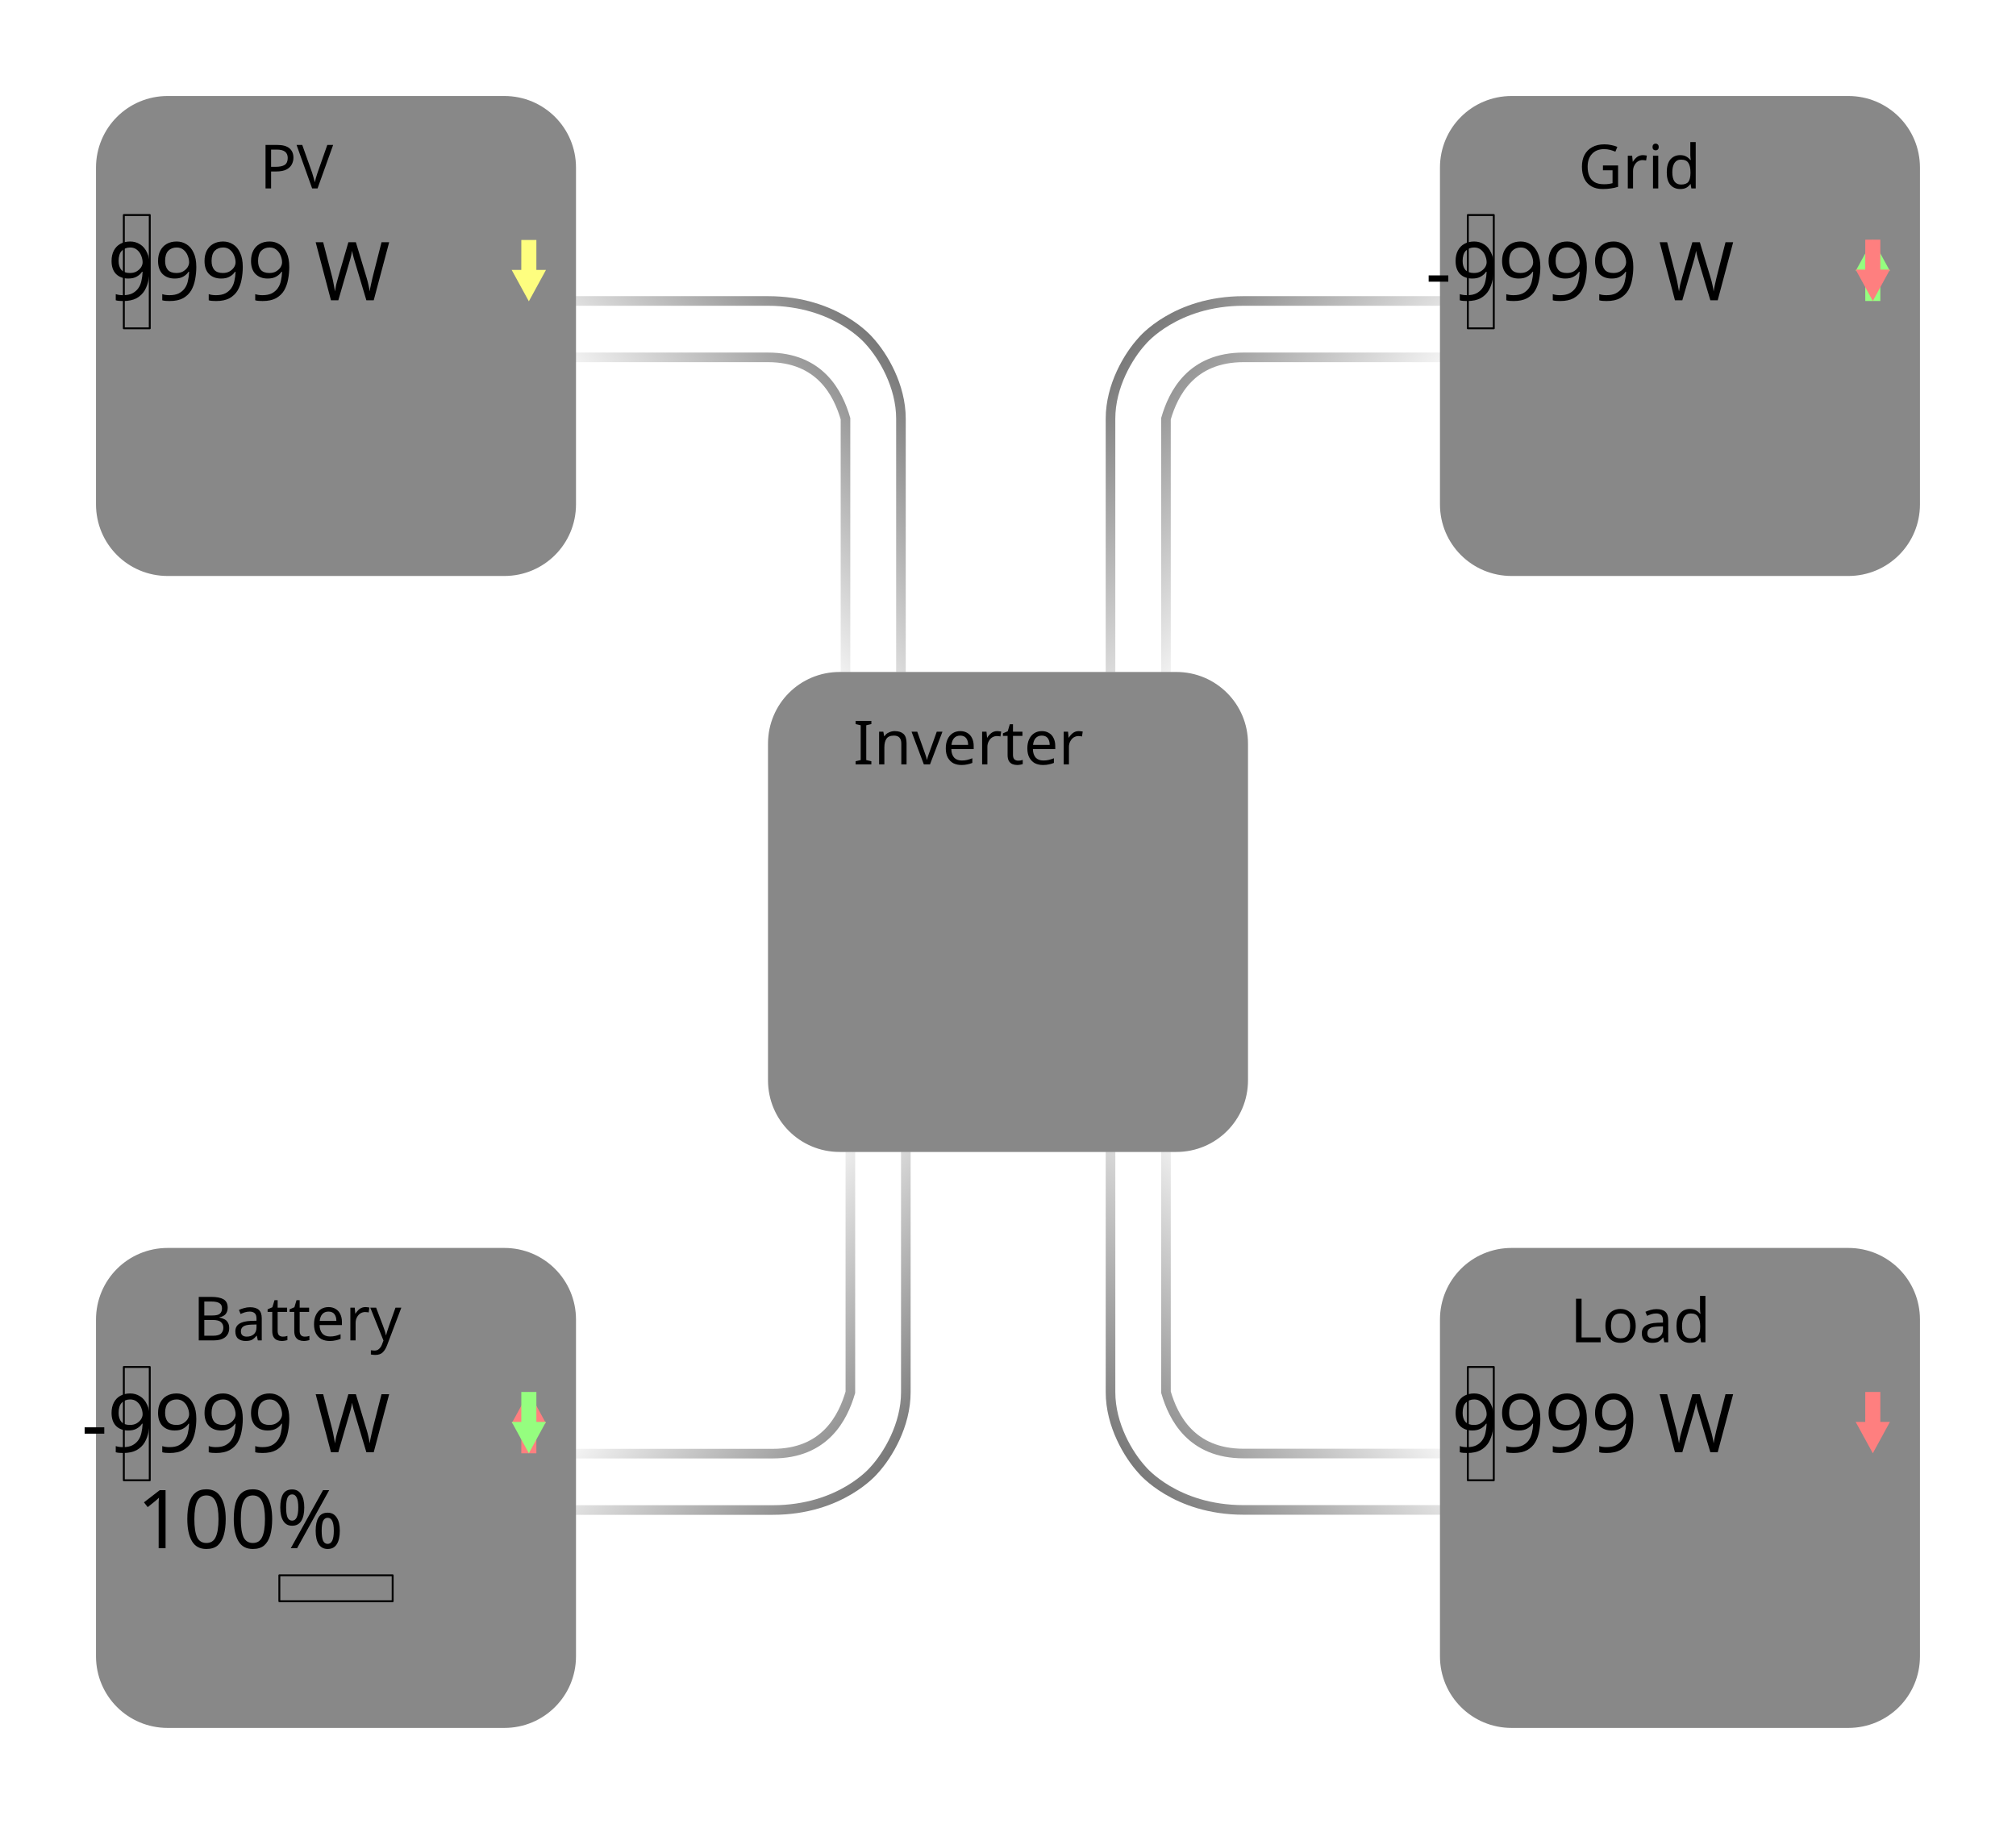
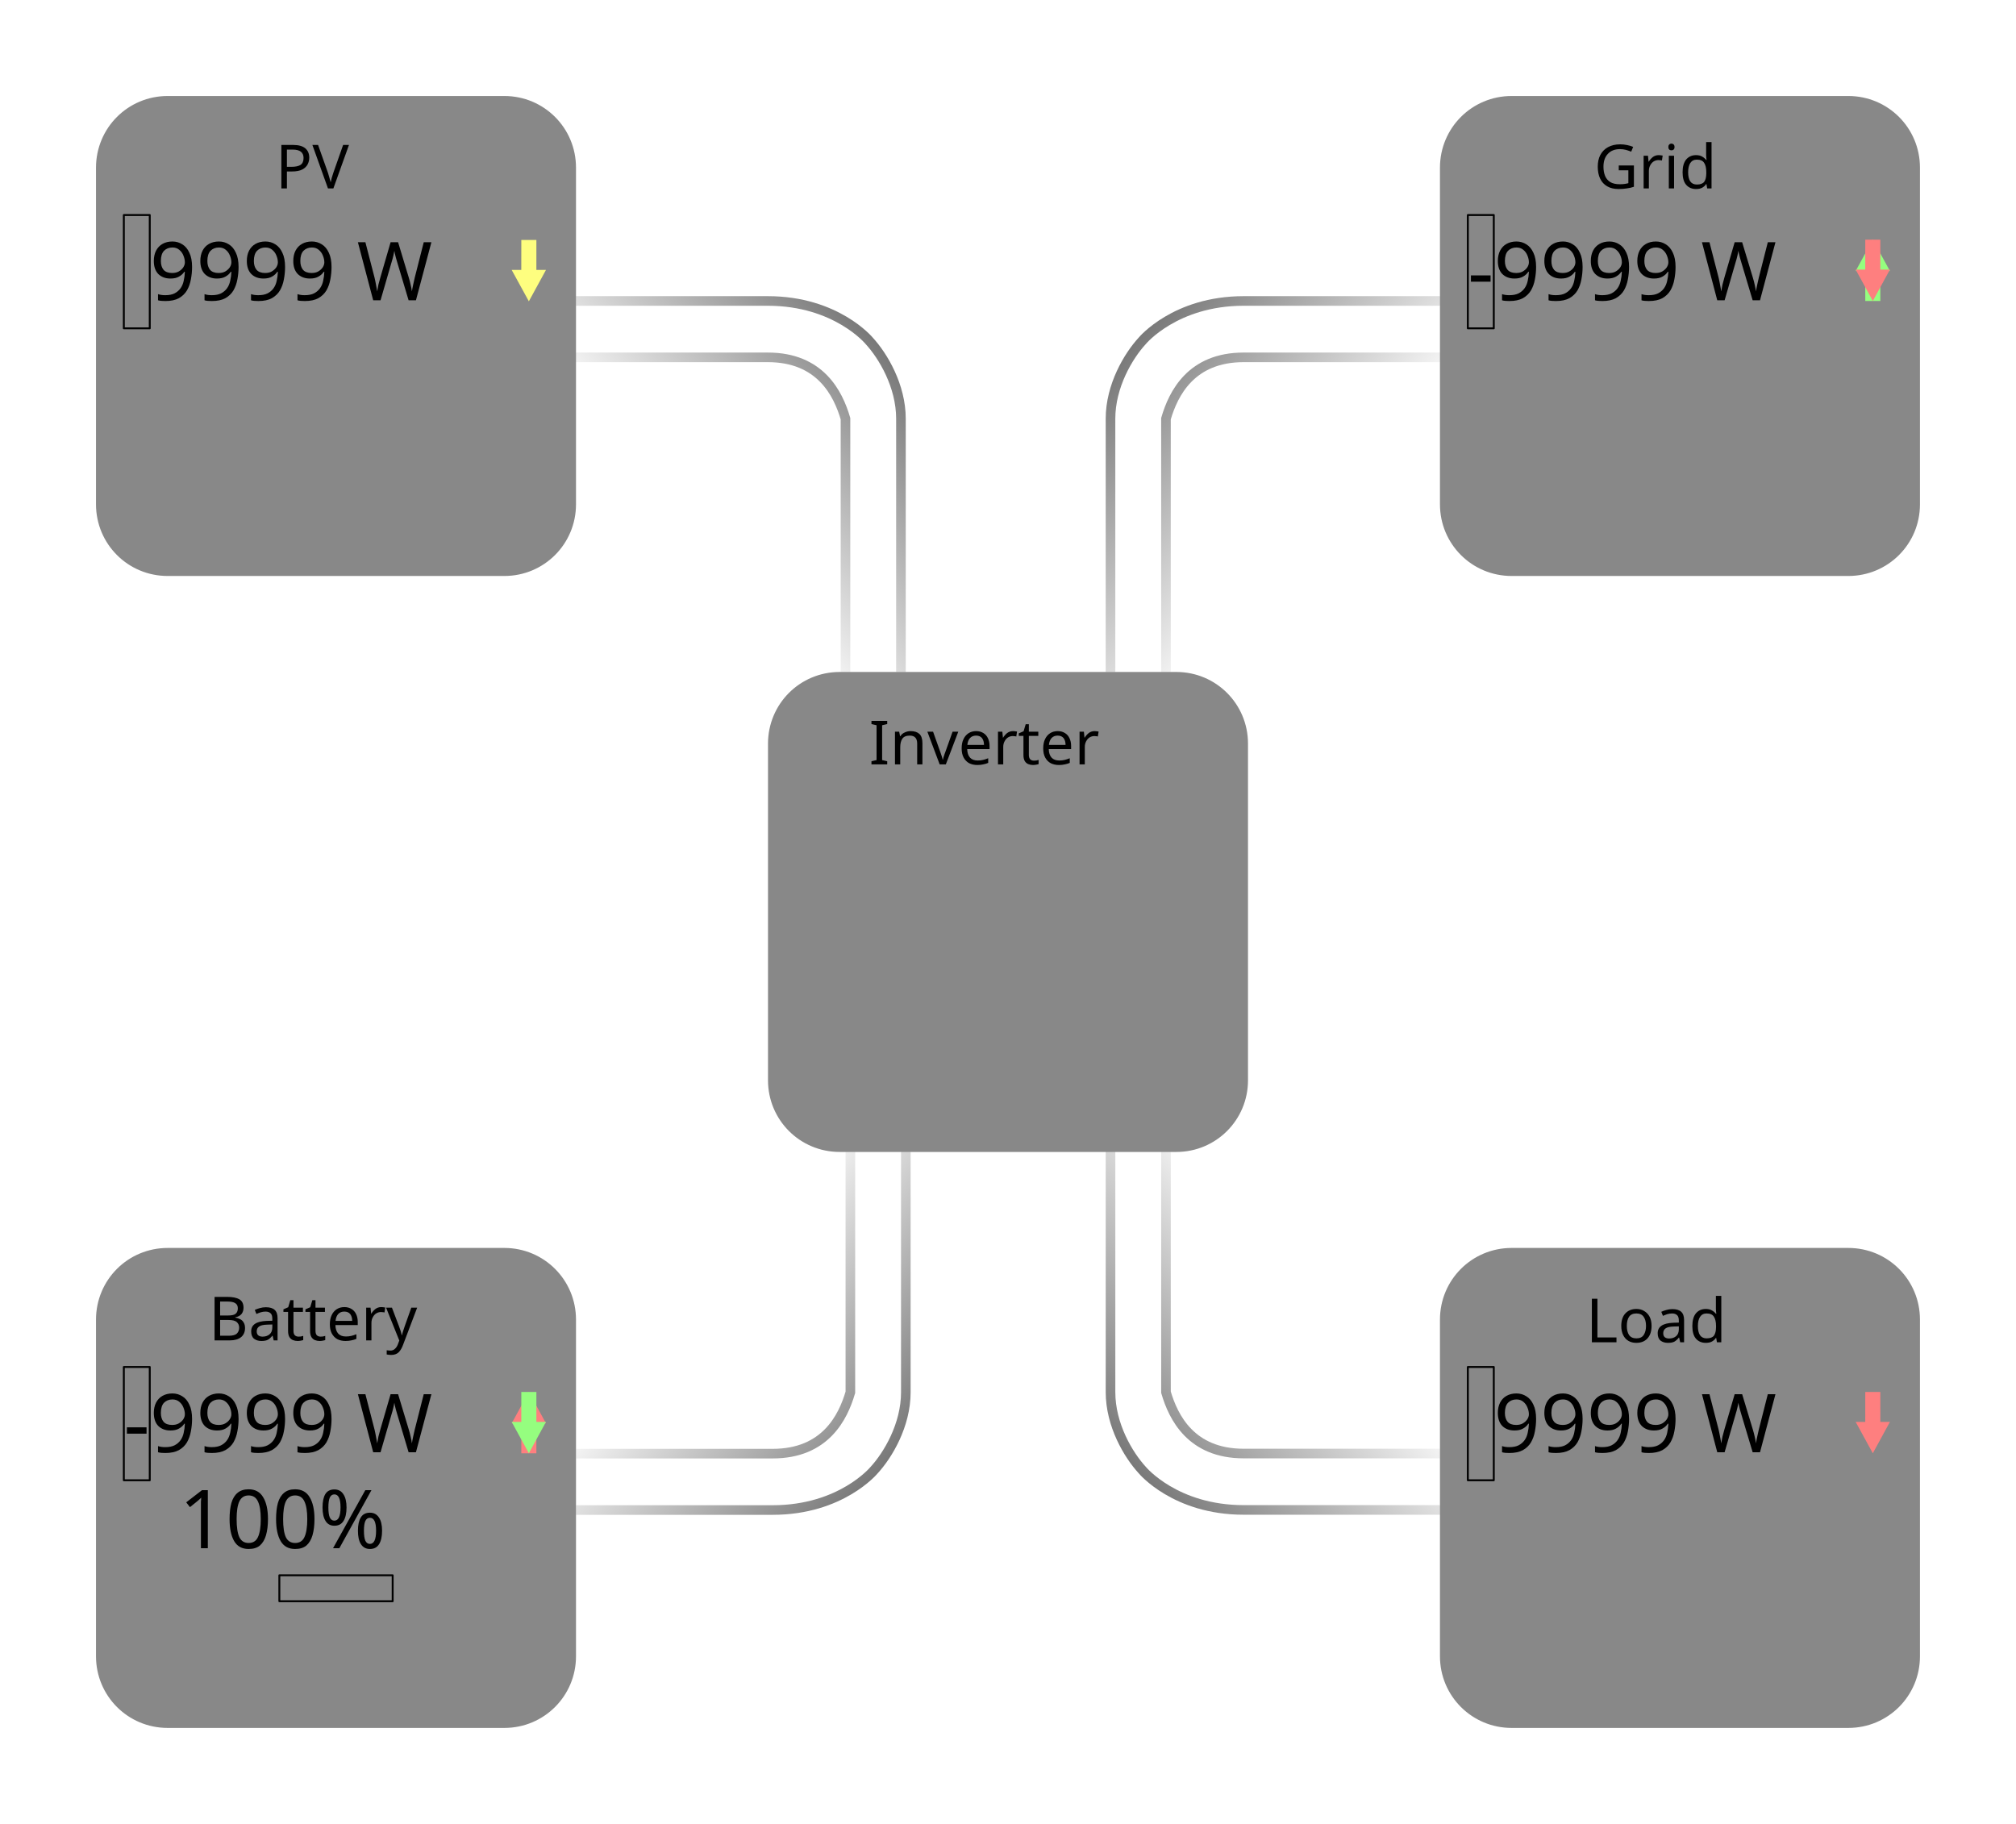
<svg xmlns="http://www.w3.org/2000/svg" xmlns:xlink="http://www.w3.org/1999/xlink" width="210mm" height="190mm" version="1.1" viewBox="0 0 210 190">
  <defs>
    <linearGradient id="linearGradient16789">
      <stop offset="0" />
-       <stop style="stop-opacity:0" offset="1" />
+       <stop stop-opacity="0" offset="1" />
    </linearGradient>
    <linearGradient id="linearGradient16791" x1="111.73" x2="71.177" y1="168.52" y2="134.08" gradientTransform="translate(-.0063622 .0059764)" gradientUnits="userSpaceOnUse" xlink:href="#linearGradient16789" />
    <linearGradient id="linearGradient17936" x1="111.73" x2="71.177" y1="168.52" y2="134.08" gradientTransform="matrix(-1 0 0 1 210.04 1.9437e-5)" gradientUnits="userSpaceOnUse" xlink:href="#linearGradient16789" />
    <linearGradient id="linearGradient18228" x1="111.73" x2="71.177" y1="168.52" y2="134.08" gradientTransform="rotate(180 105.02 94.323)" gradientUnits="userSpaceOnUse" xlink:href="#linearGradient16789" />
    <linearGradient id="linearGradient20201" x1="111.73" x2="71.177" y1="168.52" y2="134.08" gradientTransform="matrix(1 0 0 -1 -.51471 188.65)" gradientUnits="userSpaceOnUse" xlink:href="#linearGradient16789" />
  </defs>
-   <g id="current-power-anim-battery-discharge" transform="translate(-15.346)">
-     <path d="m61.4 152.3v4l3.464-2z" style="fill:#7ffefe" />
-     <path d="m66.4 152.3v4l3.464-2z" style="fill:#7ffefe" />
-     <path d="m71.4 152.3v4l3.464-2z" style="fill:#7ffefe" />
-   </g>
-   <g id="current-power-anim-battery-charge" transform="rotate(90 100.62 145.19)">
-     <path d="m61.4 152.3v4l3.464-2z" style="fill:#7ffefe" />
-     <path d="m66.4 152.3v4l3.464-2z" style="fill:#7ffefe" />
-     <path d="m71.4 152.3v4l3.464-2z" style="fill:#7ffefe" />
-   </g>
-   <g id="current-power-anim-load" transform="matrix(0 1 1 0 -35.776 44.575)">
-     <path d="m61.4 152.3v4l3.464-2z" style="fill:#7ffefe" />
-     <path d="m66.4 152.3v4l3.464-2z" style="fill:#7ffefe" />
-     <path d="m71.4 152.3v4l3.464-2z" style="fill:#7ffefe" />
-   </g>
-   <g id="current-power-anim-grid-buy" transform="rotate(180 112.69 94.323)">
-     <path d="m61.4 152.3v4l3.464-2z" style="fill:#7ffefe" />
-     <path d="m66.4 152.3v4l3.464-2z" style="fill:#7ffefe" />
-     <path d="m71.4 152.3v4l3.464-2z" style="fill:#7ffefe" />
-   </g>
-   <g id="current-power-anim-grid-sell" transform="rotate(-90 54.941 90.717)">
-     <path d="m61.4 152.3v4l3.464-2z" style="fill:#7ffefe" />
-     <path d="m66.4 152.3v4l3.464-2z" style="fill:#7ffefe" />
-     <path d="m71.4 152.3v4l3.464-2z" style="fill:#7ffefe" />
-   </g>
-   <g id="current-power-anim-pv" transform="matrix(1 0 0 -1 -15.331 188.65)">
-     <path d="m61.4 152.3v4l3.464-2z" style="fill:#7ffefe" />
-     <path d="m66.4 152.3v4l3.464-2z" style="fill:#7ffefe" />
-     <path d="m71.4 152.3v4l3.464-2z" style="fill:#7ffefe" />
-   </g>
-   <path id="current-power-arrow-path-grid" d="m164.89 34.339h-34.975c-7.126 0-9.416 4.104-9.416 4.104-1.459 1.583-1.977 4.745-1.977 8.159v38.495" style="fill:none" />
-   <path id="current-power-arrow-path-pv" d="m44.595 34.316h34.975c7.126 0 9.416 4.104 9.416 4.104 1.459 1.583 1.977 4.745 1.977 8.159v38.495" style="fill:none" />
-   <path id="current-power-arrow-path-battery" d="m45.048 154.4h34.975c7.126 0 9.416-4.104 9.416-4.104 1.459-1.583 1.977-4.745 1.977-8.159v-38.495" style="fill:none" />
-   <path id="current-power-arrow-path-load" d="m164.9 154.58h-34.975c-7.126 0-9.416-4.104-9.416-4.104-1.459-1.583-1.977-4.745-1.977-8.159v-38.495" style="fill:none" />
-   <g>
-     <path x="80.49" y="70.49" width="49.02" height="49.02" ry="6.974" d="m87.464 70.49h35.072c3.864 0 6.974 3.11 6.974 6.974v35.072c0 3.864-3.11 6.974-6.974 6.974h-35.072c-3.864 0-6.974-3.11-6.974-6.974v-35.072c0-3.864 3.11-6.974 6.974-6.974z" style="fill:#888;stroke-linecap:round;stroke-linejoin:round;stroke-width:.98;stroke:#888" />
-     <path x="150.49" y="10.49" width="49.02" height="49.02" ry="6.974" d="m157.46 10.49h35.072c3.864 0 6.974 3.11 6.974 6.974v35.072c0 3.864-3.11 6.974-6.974 6.974h-35.072c-3.864 0-6.974-3.11-6.974-6.974v-35.072c0-3.864 3.11-6.974 6.974-6.974z" style="fill:#888;stroke-linecap:round;stroke-linejoin:round;stroke-width:.98;stroke:#888" />
-     <path x="150.49" y="130.49" width="49.02" height="49.02" ry="6.974" d="m157.46 130.49h35.072c3.864 0 6.974 3.11 6.974 6.974v35.072c0 3.864-3.11 6.974-6.974 6.974h-35.072c-3.864 0-6.974-3.11-6.974-6.974v-35.072c0-3.864 3.11-6.974 6.974-6.974z" style="fill:#888;stroke-linecap:round;stroke-linejoin:round;stroke-width:.98;stroke:#888" />
-     <path x="10.49" y="10.49" width="49.02" height="49.02" ry="6.974" d="m17.464 10.49h35.072c3.864 0 6.974 3.11 6.974 6.974v35.072c0 3.864-3.11 6.974-6.974 6.974h-35.072c-3.864 0-6.974-3.11-6.974-6.974v-35.072c0-3.864 3.11-6.974 6.974-6.974z" style="fill:#888;stroke-linecap:round;stroke-linejoin:round;stroke-width:.98;stroke:#888" />
-     <path x="10.49" y="130.49" width="49.02" height="49.02" ry="6.974" d="m17.464 130.49h35.072c3.864 0 6.974 3.11 6.974 6.974v35.072c0 3.864-3.11 6.974-6.974 6.974h-35.072c-3.864 0-6.974-3.11-6.974-6.974v-35.072c0-3.864 3.11-6.974 6.974-6.974z" style="fill:#888;stroke-linecap:round;stroke-linejoin:round;stroke-width:.98;stroke:#888" />
-     <text id="current-power-label-inverter" x="105.003" y="79.629" style="font-family:sans-serif;font-size:6.35px;line-height:1.25;stroke-width:.265;text-align:center;text-anchor:middle" xml:space="preserve">
-       <tspan x="105.003" y="79.629" style="font-size:6.35px;stroke-width:.265;text-align:center;text-anchor:middle">Inverter</tspan>
-     </text>
-     <text id="current-power-label-grid" x="174.916" y="19.629" style="font-family:sans-serif;font-size:6.35px;line-height:1.25;stroke-width:.265;text-align:center;text-anchor:middle" xml:space="preserve">
-       <tspan x="174.916" y="19.629" style="font-size:6.35px;stroke-width:.265;text-align:center;text-anchor:middle">Grid</tspan>
-     </text>
-     <text id="current-power-label-load" x="175.007" y="139.825" style="font-family:sans-serif;font-size:6.35px;line-height:1.25;stroke-width:.265;text-align:center;text-anchor:middle" xml:space="preserve">
-       <tspan x="175.007" y="139.825" style="font-size:6.35px;stroke-width:.265;text-align:center;text-anchor:middle">Load</tspan>
-     </text>
-     <text id="current-power-label-pv" x="35.003" y="19.629" style="font-family:sans-serif;font-size:6.35px;line-height:1.25;stroke-width:.265;text-align:center;text-anchor:middle" xml:space="preserve">
-       <tspan x="35.003" y="19.629" style="font-size:6.35px;stroke-width:.265;text-align:center;text-anchor:middle">PV</tspan>
-     </text>
-     <text id="current-power-pv" transform="scale(.99999 1)" x="51.652" y="31.283" style="font-family:sans-serif;font-size:8.467px;line-height:1.25;stroke-width:.265;text-align:end;text-anchor:end" xml:space="preserve">
-       <tspan x="51.652" y="31.283" style="font-size:8.467px;stroke-width:.265;text-align:end;text-anchor:end">9999 W</tspan>
-     </text>
-     <text id="current-power-grid" transform="scale(.99999 1)" x="191.654" y="31.283" style="font-family:sans-serif;font-size:8.467px;line-height:1.25;stroke-width:.265;text-align:end;text-anchor:end" xml:space="preserve">
-       <tspan x="191.654" y="31.283" style="font-size:8.467px;stroke-width:.265;text-align:end;text-anchor:end">-9999 W</tspan>
-     </text>
-     <text id="current-power-battery" transform="scale(.99999 1)" x="51.652" y="151.282" style="font-family:sans-serif;font-size:8.467px;line-height:1.25;stroke-width:.265;text-align:end;text-anchor:end" xml:space="preserve">
-       <tspan x="51.652" y="151.282" style="font-size:8.467px;stroke-width:.265;text-align:end;text-anchor:end">-9999 W</tspan>
-     </text>
-     <text id="current-power-soc" transform="scale(.99999 1)" x="46.818" y="161.282" style="font-family:sans-serif;font-size:8.467px;line-height:1.25;stroke-width:.265;text-align:end;text-anchor:end" xml:space="preserve">
-       <tspan x="46.818" y="161.282" style="font-size:8.467px;stroke-width:.265;text-align:end;text-anchor:end">100%</tspan>
-     </text>
-     <text id="current-power-label-battery" x="35.078" y="139.629" style="font-family:sans-serif;font-size:6.35px;line-height:1.25;stroke-width:.265;text-align:center;text-anchor:middle" xml:space="preserve">
-       <tspan x="35.078" y="139.629" style="font-size:6.35px;stroke-width:.265;text-align:center;text-anchor:middle">Battery</tspan>
-     </text>
-     <path id="current-power-arrow-battery-discharge" d="m54.304 151.39h1.569l-0.001-3.12h1l-1.783-3.269-1.789 3.269h1l0.004 3.12" style="fill:#fe7f7f" />
-     <path id="current-power-arrow-battery-charge" d="m54.304 145h1.569l-0.001 3.12h1l-1.783 3.269-1.789-3.269h1l0.004-3.12" style="fill:#95fe7f" />
-     <path id="current-power-arrow-pv" d="m54.304 25h1.569l-0.001 3.12h1l-1.783 3.269-1.789-3.269h1l0.004-3.12" style="fill:#fefe7f" />
-     <rect id="current-power-bar-pv" x="12.899" y="22.399" width="2.701" height="11.802" style="fill:none;stroke-linecap:square;stroke-linejoin:round;stroke-width:.198;stroke:#000" />
-     <rect id="current-power-bar-grid" x="152.9" y="22.399" width="2.702" height="11.802" style="fill:none;stroke-linecap:square;stroke-linejoin:round;stroke-width:.198;stroke:#000" />
-     <rect id="current-power-bar-battery" x="12.899" y="142.4" width="2.701" height="11.802" style="fill:none;stroke-linecap:square;stroke-linejoin:round;stroke-width:.198;stroke:#000" />
-     <rect id="current-power-bar-soc" transform="rotate(90)" x="164.1" y="-40.902" width="2.702" height="11.803" style="fill:none;stroke-linecap:square;stroke-linejoin:round;stroke-width:.198;stroke:#000" />
-     <path id="current-power-arrow-grid-sell" d="m194.3 31.352h1.569l-1e-3 -3.12h1l-1.783-3.269-1.789 3.269h1l4e-3 3.12" style="fill:#95fe7f" />
-     <path id="current-power-arrow-grid-buy" d="m194.3 24.963h1.569l-1e-3 3.12h1l-1.783 3.269-1.789-3.269h1l4e-3 -3.12" style="fill:#fe7f7f" />
-     <text id="current-power-load" transform="scale(.99999 1)" x="191.654" y="151.282" style="font-family:sans-serif;font-size:8.467px;line-height:1.25;stroke-width:.265;text-align:end;text-anchor:end" xml:space="preserve">
-       <tspan x="191.654" y="151.282" style="font-size:8.467px;stroke-width:.265;text-align:end;text-anchor:end">9999 W</tspan>
-     </text>
-     <rect id="current-power-bar-load" x="152.9" y="142.4" width="2.702" height="11.802" style="fill:none;stroke-linecap:square;stroke-linejoin:round;stroke-width:.198;stroke:#000" />
-     <path id="current-power-arrow-load" d="m194.3 145h1.569l-1e-3 3.12h1l-1.783 3.269-1.789-3.269h1l4e-3 -3.12" style="fill:#fe7f7f" />
-     <path d="m60.006 157.3h20.487c7.126 0 10.55-4.145 10.55-4.145 1.459-1.583 3.314-4.703 3.314-8.118v-25.04m-5.777 2e-3v25.038c-0.767 2.628-2.629 6.389-8.087 6.389h-20.487" style="fill:none;stroke:url(#linearGradient16791)" />
-     <path d="m150 157.29h-20.457c-7.126 0-10.55-4.145-10.55-4.145-1.459-1.583-3.314-4.703-3.314-8.118v-25.036m5.777 5e-3v25.031c0.767 2.628 2.629 6.389 8.087 6.389h20.457" style="fill:none;stroke:url(#linearGradient17936)" />
-     <path d="m150 31.352h-20.458c-7.126 0-10.55 4.145-10.55 4.145-1.459 1.583-3.314 4.703-3.314 8.118v26.381m5.777 0.007v-26.388c0.767-2.628 2.629-6.389 8.087-6.389h20.473" style="fill:none;stroke:url(#linearGradient18228)" />
-     <path d="m60.001 31.352h19.983c7.126 0 10.55 4.145 10.55 4.145 1.459 1.583 3.314 4.703 3.314 8.118v26.381m-5.777 0.007v-26.388c-0.767-2.628-2.629-6.389-8.087-6.389h-19.998" style="fill:none;stroke:url(#linearGradient20201)" />
-   </g>
+   <path id="current-power-battery-discharge-arrow-one" class="current-power-battery-discharge-arrow" d="m46.054 152.3v4l3.464-2z" fill="#7ffefe" />
+   <path id="current-power-battery-discharge-arrow-two" class="current-power-battery-discharge-arrow" d="m51.054 152.3v4l3.464-2z" fill="#7ffefe" />
+   <path id="current-power-battery-discharge-arrow-three" class="current-power-battery-discharge-arrow" d="m56.054 152.3v4l3.464-2z" fill="#7ffefe" />
+   <path id="current-power-battery-charge-arrow-one" class="current-power-battery-charge-arrow" d="m93.51 105.97h-4l2 3.464z" fill="#7ffefe" />
+   <path id="current-power-battery-charge-arrow-two" class="current-power-battery-charge-arrow" d="m93.51 110.97h-4l2 3.464z" fill="#7ffefe" />
+   <path id="current-power-battery-charge-arrow-three" class="current-power-battery-charge-arrow" d="m93.51 115.97h-4l2 3.464z" fill="#7ffefe" />
+   <path id="current-power-load-arrow-one" class="current-power-load-arrow" d="m116.52 105.98h4l-2 3.464z" fill="#7ffefe" />
+   <path id="current-power-load-arrow-two" class="current-power-load-arrow" d="m116.52 110.98h4l-2 3.464z" fill="#7ffefe" />
+   <path id="current-power-load-arrow-three" class="current-power-load-arrow" d="m116.52 115.98h4l-2 3.464z" fill="#7ffefe" />
+   <path id="current-power-grid-buy-arrow-one" class="current-power-grid-buy-arrow" d="m163.98 36.346v-4l-3.464 2z" fill="#7ffefe" />
+   <path id="current-power-grid-buy-arrow-two" class="current-power-grid-buy-arrow" d="m158.98 36.346v-4l-3.464 2z" fill="#7ffefe" />
+   <path id="current-power-grid-buy-arrow-three" class="current-power-grid-buy-arrow" d="m153.98 36.346v-4l-3.464 2z" fill="#7ffefe" />
+   <path id="current-power-grid-sell-arrow-one" class="current-power-grid-sell-arrow" d="m116.52 84.258h4l-2-3.464z" fill="#7ffefe" />
+   <path id="current-power-grid-sell-arrow-two" class="current-power-grid-sell-arrow" d="m116.52 79.258h4l-2-3.464z" fill="#7ffefe" />
+   <path id="current-power-grid-sell-arrow-three" class="current-power-grid-sell-arrow" d="m116.52 74.258h4l-2-3.464z" fill="#7ffefe" />
+   <path id="current-power-pv-arrow-one" class="current-power-pv-arrow" d="m46.069 36.35v-4l3.464 2z" fill="#7ffefe" />
+   <path id="current-power-pv-arrow-two" class="current-power-pv-arrow" d="m51.069 36.35v-4l3.464 2z" fill="#7ffefe" />
+   <path id="current-power-pv-arrow-three" class="current-power-pv-arrow" d="m56.069 36.35v-4l3.464 2z" fill="#7ffefe" />
+   <path id="current-power-arrow-path-grid-buy" d="m164.89 34.339h-34.975c-7.126 0-9.416 4.104-9.416 4.104-1.459 1.583-2.506 4.745-2.506 8.159v38.495" fill="none" />
+   <path id="current-power-arrow-path-grid-sell" d="m119.05 85.097v-38.495c0-3.415-0.011-6.577 1.448-8.159 0 0 2.29-3.575 9.416-3.575h34.975" fill="none" />
+   <path id="current-power-arrow-path-pv" d="m44.595 34.316h34.975c7.126 0 9.416 4.104 9.416 4.104 1.459 1.583 2.506 4.745 2.506 8.159v38.495" fill="none" />
+   <path id="current-power-arrow-path-battery-discharge" d="m45.048 154.4h34.975c7.126 0 9.416-4.104 9.416-4.104 1.459-1.583 2.506-4.745 2.506-8.159v-38.495" fill="none" />
+   <path id="current-power-arrow-path-battery-charge" d="m90.887 103.64v38.495c0 3.415 0.011 6.577-1.448 8.159 0 0-2.29 3.575-9.416 3.575h-34.975" fill="none" />
+   <path id="current-power-arrow-path-load" d="m118 103.82v38.495c0 3.415 1.047 6.577 2.506 8.159 0 0 2.29 4.104 9.416 4.104h34.975" fill="none" />
+   <path x="80.49" y="70.49" width="49.02" height="49.02" ry="6.974" d="m87.464 70.49h35.072c3.864 0 6.974 3.11 6.974 6.974v35.072c0 3.864-3.11 6.974-6.974 6.974h-35.072c-3.864 0-6.974-3.11-6.974-6.974v-35.072c0-3.864 3.11-6.974 6.974-6.974z" fill="#888" stroke="#888" stroke-linecap="round" stroke-linejoin="round" stroke-width=".98" />
+   <path x="150.49" y="10.49" width="49.02" height="49.02" ry="6.974" d="m157.46 10.49h35.072c3.864 0 6.974 3.11 6.974 6.974v35.072c0 3.864-3.11 6.974-6.974 6.974h-35.072c-3.864 0-6.974-3.11-6.974-6.974v-35.072c0-3.864 3.11-6.974 6.974-6.974z" fill="#888" stroke="#888" stroke-linecap="round" stroke-linejoin="round" stroke-width=".98" />
+   <path x="150.49" y="130.49" width="49.02" height="49.02" ry="6.974" d="m157.46 130.49h35.072c3.864 0 6.974 3.11 6.974 6.974v35.072c0 3.864-3.11 6.974-6.974 6.974h-35.072c-3.864 0-6.974-3.11-6.974-6.974v-35.072c0-3.864 3.11-6.974 6.974-6.974z" fill="#888" stroke="#888" stroke-linecap="round" stroke-linejoin="round" stroke-width=".98" />
+   <path x="10.49" y="10.49" width="49.02" height="49.02" ry="6.974" d="m17.464 10.49h35.072c3.864 0 6.974 3.11 6.974 6.974v35.072c0 3.864-3.11 6.974-6.974 6.974h-35.072c-3.864 0-6.974-3.11-6.974-6.974v-35.072c0-3.864 3.11-6.974 6.974-6.974z" fill="#888" stroke="#888" stroke-linecap="round" stroke-linejoin="round" stroke-width=".98" />
+   <path x="10.49" y="130.49" width="49.02" height="49.02" ry="6.974" d="m17.464 130.49h35.072c3.864 0 6.974 3.11 6.974 6.974v35.072c0 3.864-3.11 6.974-6.974 6.974h-35.072c-3.864 0-6.974-3.11-6.974-6.974v-35.072c0-3.864 3.11-6.974 6.974-6.974z" fill="#888" stroke="#888" stroke-linecap="round" stroke-linejoin="round" stroke-width=".98" />
+   <text id="current-power-label-inverter" x="105.003" y="79.629" font-family="sans-serif" font-size="6.35px" stroke-width=".265" text-align="center" text-anchor="middle" style="line-height:1.25" xml:space="preserve">
+     <tspan x="105.003" y="79.629" font-size="6.35px" stroke-width=".265" text-align="center" text-anchor="middle">Inverter</tspan>
+   </text>
+   <text id="current-power-label-grid" x="174.916" y="19.629" font-family="sans-serif" font-size="6.35px" stroke-width=".265" text-align="center" text-anchor="middle" style="line-height:1.25" xml:space="preserve">
+     <tspan x="174.916" y="19.629" font-size="6.35px" stroke-width=".265" text-align="center" text-anchor="middle">Grid</tspan>
+   </text>
+   <text id="current-power-label-load" x="175.007" y="139.825" font-family="sans-serif" font-size="6.35px" stroke-width=".265" text-align="center" text-anchor="middle" style="line-height:1.25" xml:space="preserve">
+     <tspan x="175.007" y="139.825" font-size="6.35px" stroke-width=".265" text-align="center" text-anchor="middle">Load</tspan>
+   </text>
+   <text id="current-power-label-pv" x="35.003" y="19.629" font-family="sans-serif" font-size="6.35px" stroke-width=".265" text-align="center" text-anchor="middle" style="line-height:1.25" xml:space="preserve">
+     <tspan x="35.003" y="19.629" font-size="6.35px" stroke-width=".265" text-align="center" text-anchor="middle">PV</tspan>
+   </text>
+   <text id="current-power-pv" transform="scale(.99999 1)" x="51.652" y="31.283" font-family="sans-serif" font-size="8.467px" stroke-width=".265" text-align="end" text-anchor="end" style="line-height:1.25" xml:space="preserve">
+     <tspan x="51.652" y="31.283" font-size="8.467px" stroke-width=".265" text-align="end" text-anchor="end">9999 W</tspan>
+   </text>
+   <text id="current-power-grid" transform="scale(.99999 1)" x="191.654" y="31.283" font-family="sans-serif" font-size="8.467px" stroke-width=".265" text-align="end" text-anchor="end" style="line-height:1.25" xml:space="preserve">
+     <tspan x="191.654" y="31.283" font-size="8.467px" stroke-width=".265" text-align="end" text-anchor="end">-9999 W</tspan>
+   </text>
+   <text id="current-power-battery" transform="scale(.99999 1)" x="51.652" y="151.282" font-family="sans-serif" font-size="8.467px" stroke-width=".265" text-align="end" text-anchor="end" style="line-height:1.25" xml:space="preserve">
+     <tspan x="51.652" y="151.282" font-size="8.467px" stroke-width=".265" text-align="end" text-anchor="end">-9999 W</tspan>
+   </text>
+   <text id="current-power-soc" transform="scale(.99999 1)" x="46.818" y="161.282" font-family="sans-serif" font-size="8.467px" stroke-width=".265" text-align="end" text-anchor="end" style="line-height:1.25" xml:space="preserve">
+     <tspan x="46.818" y="161.282" font-size="8.467px" stroke-width=".265" text-align="end" text-anchor="end">100%</tspan>
+   </text>
+   <text id="current-power-label-battery" x="35.078" y="139.629" font-family="sans-serif" font-size="6.35px" stroke-width=".265" text-align="center" text-anchor="middle" style="line-height:1.25" xml:space="preserve">
+     <tspan x="35.078" y="139.629" font-size="6.35px" stroke-width=".265" text-align="center" text-anchor="middle">Battery</tspan>
+   </text>
+   <path id="current-power-arrow-battery-discharge" d="m54.304 151.39h1.569l-0.001-3.12h1l-1.783-3.269-1.789 3.269h1l0.004 3.12" fill="#fe7f7f" />
+   <path id="current-power-arrow-battery-charge" d="m54.304 145h1.569l-0.001 3.12h1l-1.783 3.269-1.789-3.269h1l0.004-3.12" fill="#95fe7f" />
+   <path id="current-power-arrow-pv" d="m54.304 25h1.569l-0.001 3.12h1l-1.783 3.269-1.789-3.269h1l0.004-3.12" fill="#fefe7f" />
+   <rect id="current-power-bar-pv" x="12.899" y="22.399" width="2.701" height="11.802" fill="none" stroke="#000" stroke-linecap="square" stroke-linejoin="round" stroke-width=".198" />
+   <rect id="current-power-bar-grid" x="152.9" y="22.399" width="2.702" height="11.802" fill="none" stroke="#000" stroke-linecap="square" stroke-linejoin="round" stroke-width=".198" />
+   <rect id="current-power-bar-battery" x="12.899" y="142.4" width="2.701" height="11.802" fill="none" stroke="#000" stroke-linecap="square" stroke-linejoin="round" stroke-width=".198" />
+   <rect id="current-power-bar-soc" transform="rotate(90)" x="164.1" y="-40.902" width="2.702" height="11.803" fill="none" stroke="#000" stroke-linecap="square" stroke-linejoin="round" stroke-width=".198" />
+   <path id="current-power-arrow-grid-sell" d="m194.3 31.352h1.569l-1e-3 -3.12h1l-1.783-3.269-1.789 3.269h1l4e-3 3.12" fill="#95fe7f" />
+   <path id="current-power-arrow-grid-buy" d="m194.3 24.963h1.569l-1e-3 3.12h1l-1.783 3.269-1.789-3.269h1l4e-3 -3.12" fill="#fe7f7f" />
+   <text id="current-power-load" transform="scale(.99999 1)" x="191.654" y="151.282" font-family="sans-serif" font-size="8.467px" stroke-width=".265" text-align="end" text-anchor="end" style="line-height:1.25" xml:space="preserve">
+     <tspan x="191.654" y="151.282" font-size="8.467px" stroke-width=".265" text-align="end" text-anchor="end">9999 W</tspan>
+   </text>
+   <rect id="current-power-bar-load" x="152.9" y="142.4" width="2.702" height="11.802" fill="none" stroke="#000" stroke-linecap="square" stroke-linejoin="round" stroke-width=".198" />
+   <path id="current-power-arrow-load" d="m194.3 145h1.569l-1e-3 3.12h1l-1.783 3.269-1.789-3.269h1l4e-3 -3.12" fill="#fe7f7f" />
+   <path d="m60.006 157.3h20.487c7.126 0 10.55-4.145 10.55-4.145 1.459-1.583 3.314-4.703 3.314-8.118v-25.04m-5.777 2e-3v25.038c-0.767 2.628-2.629 6.389-8.087 6.389h-20.487" fill="none" stroke="url(#linearGradient16791)" />
+   <path d="m150 157.29h-20.457c-7.126 0-10.55-4.145-10.55-4.145-1.459-1.583-3.314-4.703-3.314-8.118v-25.036m5.777 5e-3v25.031c0.767 2.628 2.629 6.389 8.087 6.389h20.457" fill="none" stroke="url(#linearGradient17936)" />
+   <path d="m150 31.352h-20.458c-7.126 0-10.55 4.145-10.55 4.145-1.459 1.583-3.314 4.703-3.314 8.118v26.381m5.777 0.007v-26.388c0.767-2.628 2.629-6.389 8.087-6.389h20.473" fill="none" stroke="url(#linearGradient18228)" />
+   <path d="m60.001 31.352h19.983c7.126 0 10.55 4.145 10.55 4.145 1.459 1.583 3.314 4.703 3.314 8.118v26.381m-5.777 0.007v-26.388c-0.767-2.628-2.629-6.389-8.087-6.389h-19.998" fill="none" stroke="url(#linearGradient20201)" />
</svg>
